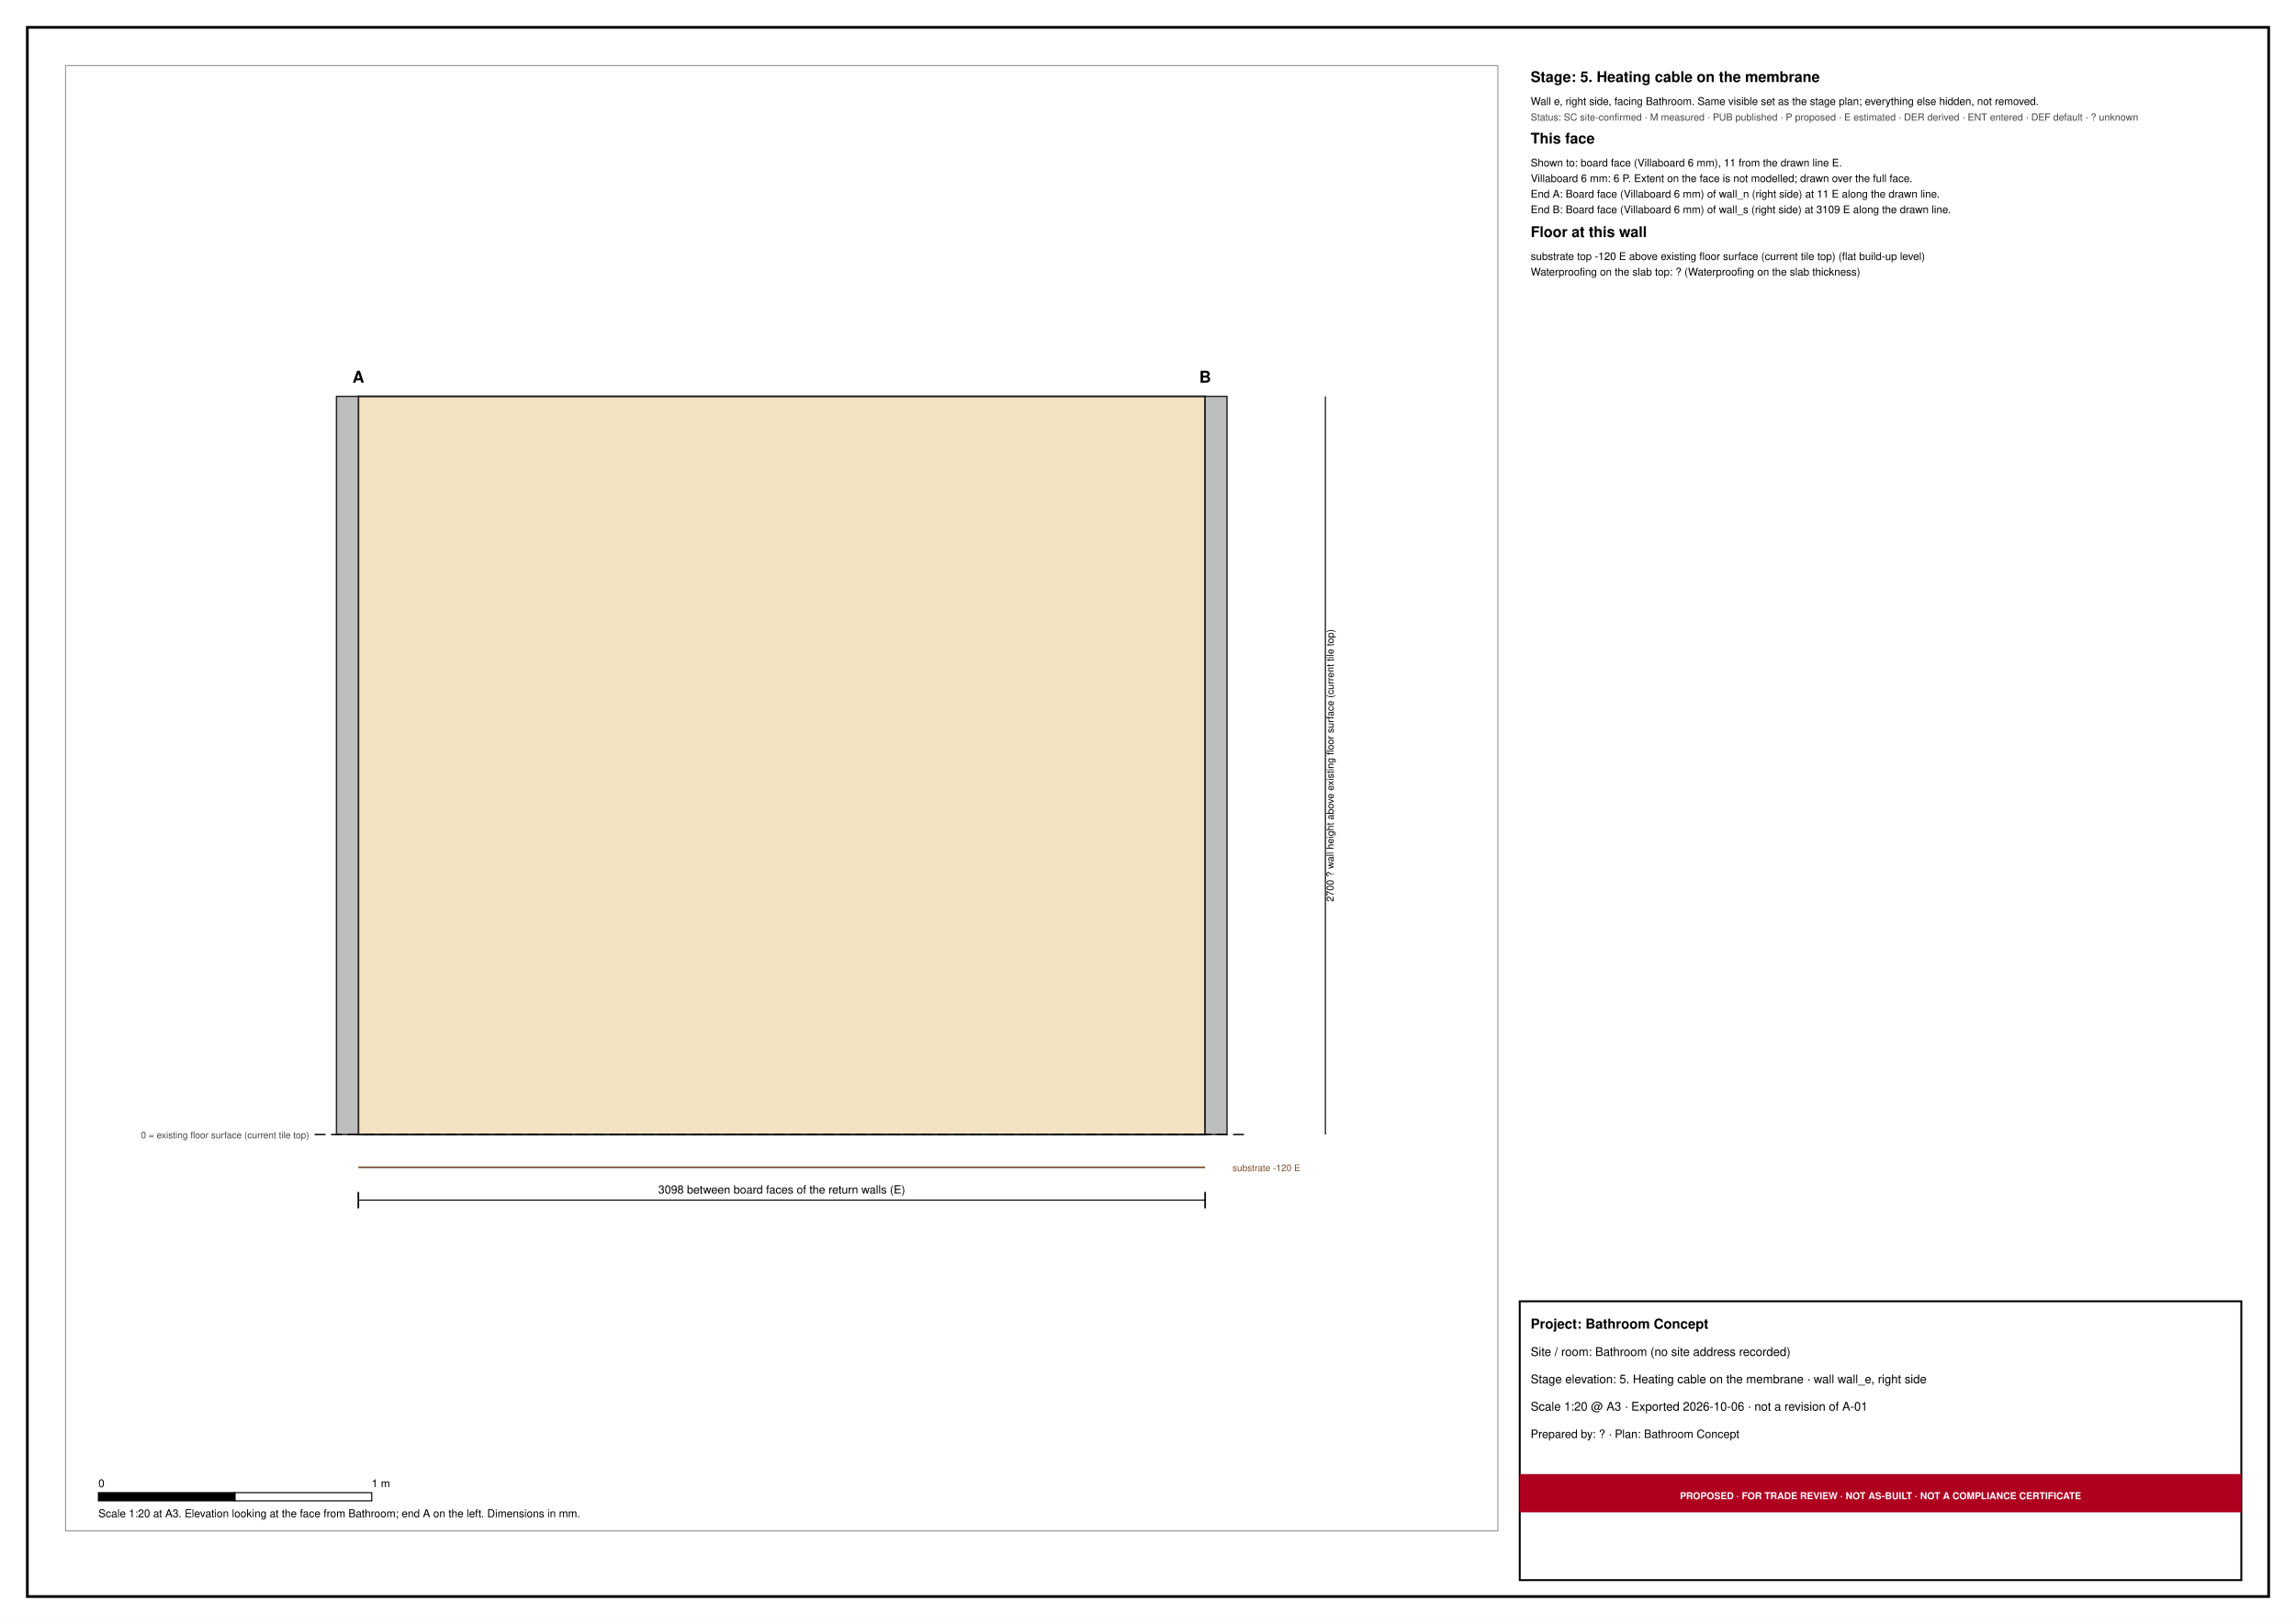
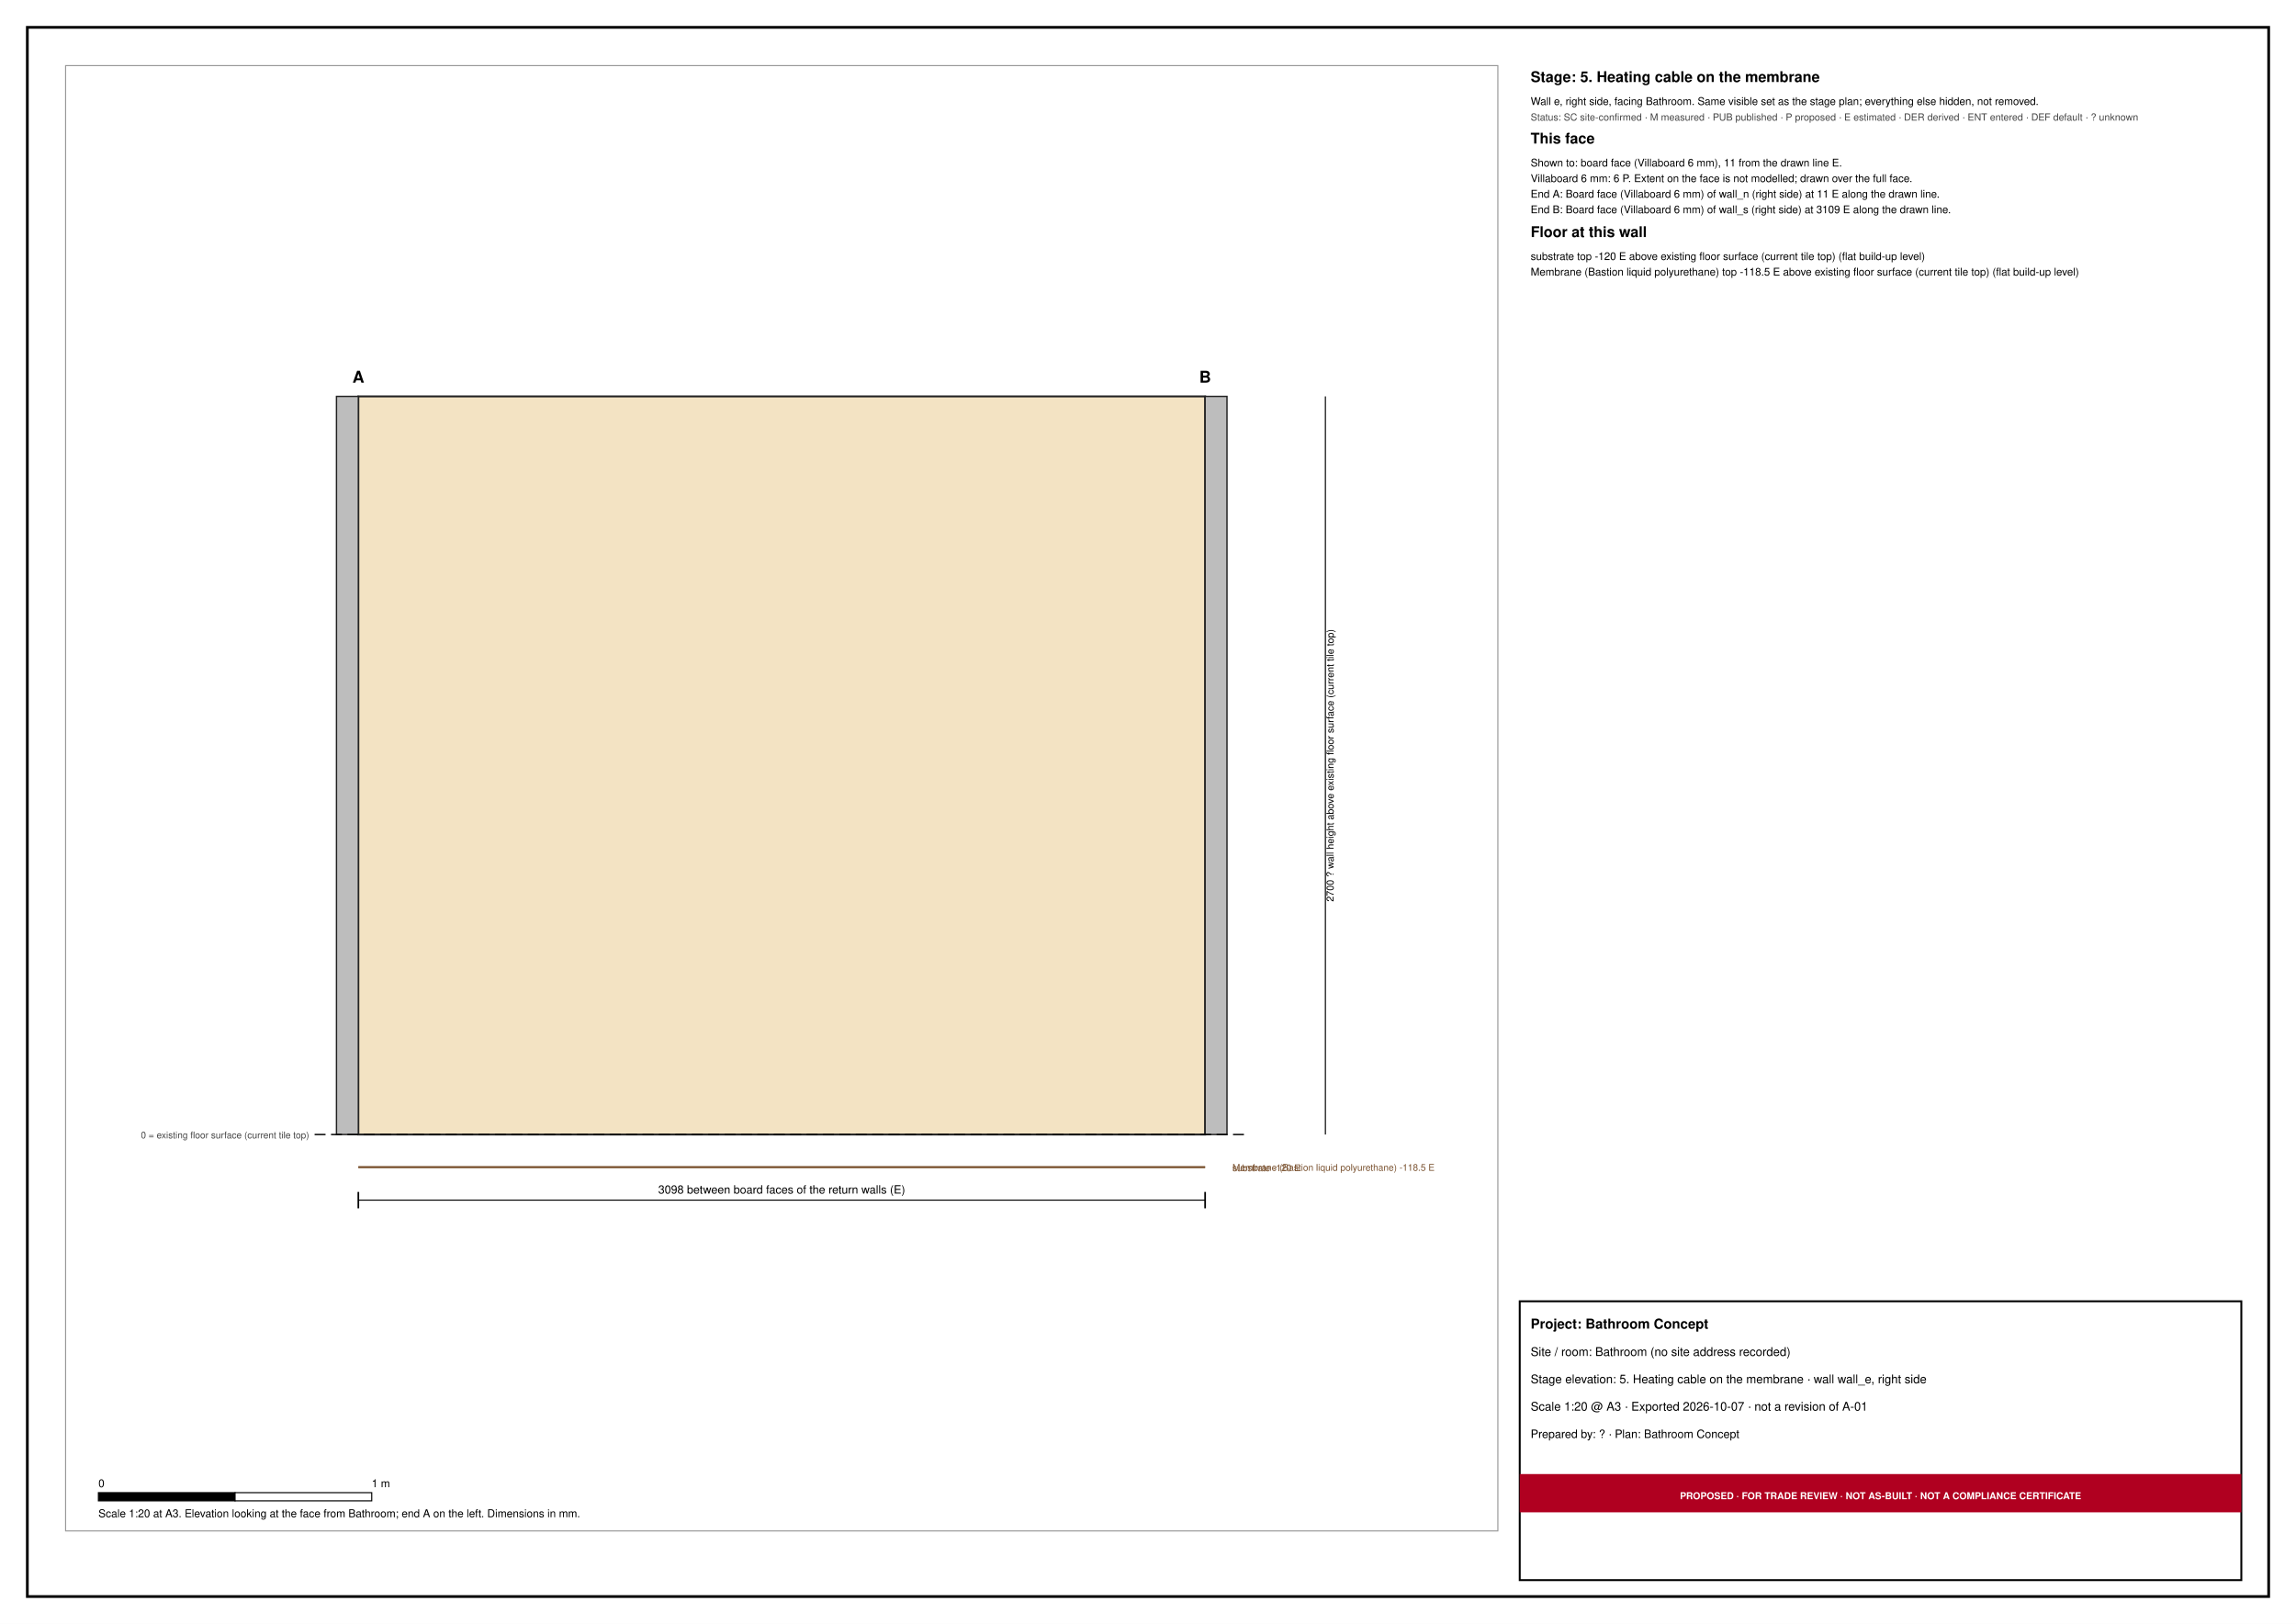
<svg xmlns="http://www.w3.org/2000/svg" width="420mm" height="297mm" viewBox="0 0 420 297" font-family="Helvetica, Arial, sans-serif" data-sheet="stage-elevation" data-wall="wall_e" data-side="right" data-scale="20">
  <rect width="420" height="297" fill="#fff" />
  <rect x="5" y="5" width="410" height="287" fill="none" stroke="#000" stroke-width="0.5" />
  <rect x="12" y="12" width="262" height="268" fill="none" stroke="#999" stroke-width="0.2" />
  <rect x="65.55" y="72.5" width="154.9" height="135" fill="#f3e3c3" stroke="#222" stroke-width="0.35" data-element="wall:wall_e:right:wall_e_board" />
  <rect x="61.55" y="72.5" width="4" height="135" fill="#bdbdbd" stroke="#222" stroke-width="0.25" />
  <rect x="220.45" y="72.5" width="4" height="135" fill="#bdbdbd" stroke="#222" stroke-width="0.25" />
  <text x="65.55" y="70" font-size="3" font-weight="bold" text-anchor="middle">A</text>
  <text x="220.45" y="70" font-size="3" font-weight="bold" text-anchor="middle">B</text>
  <line x1="65.55" y1="213.5" x2="220.45" y2="213.5" stroke="#7a5230" stroke-width="0.3" data-element="room:bathroom:substrate" />
  <text x="225.45" y="214.2" font-size="1.7" fill="#7a5230">substrate -120 E</text>
+   <line x1="65.55" y1="213.43" x2="220.45" y2="213.43" stroke="#7a5230" stroke-width="0.3" data-element="room:bathroom:floor:floor_membrane" />
+   <text x="225.45" y="214.13" font-size="1.7" fill="#7a5230">Membrane (Bastion liquid polyurethane) -118.5 E</text>
  <line x1="57.55" y1="207.5" x2="228.45" y2="207.5" stroke="#000" stroke-width="0.25" stroke-dasharray="2 1" />
  <text x="56.55" y="208.2" font-size="1.7" text-anchor="end" fill="#444">0 = existing floor surface (current tile top)</text>
  <line x1="65.55" y1="219.5" x2="220.45" y2="219.5" stroke="#000" stroke-width="0.2" />
  <line x1="65.55" y1="218" x2="65.55" y2="221" stroke="#000" stroke-width="0.3" />
  <line x1="220.45" y1="218" x2="220.45" y2="221" stroke="#000" stroke-width="0.3" />
  <text x="143" y="218.3" font-size="2.1" text-anchor="middle" data-dim="run">3098 between board faces of the return walls (E)</text>
  <line x1="242.45" y1="207.5" x2="242.45" y2="72.5" stroke="#000" stroke-width="0.2" />
  <text x="243.95" y="140" font-size="1.8" transform="rotate(-90 243.95 140)" text-anchor="middle">2700 ? wall height above existing floor surface (current tile top)</text>
  <rect x="18" y="273" width="25" height="1.5" fill="#000" stroke="#000" stroke-width="0.2" />
  <rect x="43" y="273" width="25" height="1.5" fill="#fff" stroke="#000" stroke-width="0.2" />
  <text x="18" y="272" font-size="2">0</text>
  <text x="68" y="272" font-size="2">1 m</text>
  <text x="18" y="277.5" font-size="2">Scale 1:20 at A3. Elevation looking at the face from Bathroom; end A on the left. Dimensions in mm.</text>
  <text x="280" y="15" font-size="2.7" font-weight="bold">Stage: 5. Heating cable on the membrane</text>
  <text x="280" y="19.2" font-size="1.95">Wall e, right side, facing Bathroom. Same visible set as the stage plan; everything else hidden, not removed.</text>
  <text x="280" y="22.05" font-size="1.8" fill="#444">Status: SC site-confirmed · M measured · PUB published · P proposed · E estimated · DER derived · ENT entered · DEF default · ? unknown</text>
  <text x="280" y="26.25" font-size="2.7" font-weight="bold">This face</text>
  <text x="280" y="30.45" font-size="1.95">Shown to: board face (Villaboard 6 mm), 11 from the drawn line E.</text>
  <text x="280" y="33.3" font-size="1.95">Villaboard 6 mm: 6 P. Extent on the face is not modelled; drawn over the full face.</text>
  <text x="280" y="36.15" font-size="1.95">End A: Board face (Villaboard 6 mm) of wall_n (right side) at 11 E along the drawn line.</text>
  <text x="280" y="39" font-size="1.95">End B: Board face (Villaboard 6 mm) of wall_s (right side) at 3109 E along the drawn line.</text>
  <text x="280" y="43.35" font-size="2.7" font-weight="bold">Floor at this wall</text>
  <text x="280" y="47.55" font-size="1.95">substrate top -120 E above existing floor surface (current tile top) (flat build-up level)</text>
-   <text x="280" y="50.4" font-size="1.95">Waterproofing on the slab top: ? (Waterproofing on the slab thickness)</text>
+   <text x="280" y="50.4" font-size="1.95">Membrane (Bastion liquid polyurethane) top -118.5 E above existing floor surface (current tile top) (flat build-up level)</text>
  <rect x="278" y="238" width="132" height="51" fill="none" stroke="#000" stroke-width="0.35" />
  <text x="280" y="243" font-size="2.5" font-weight="bold">Project: Bathroom Concept</text>
  <text x="280" y="248" font-size="2.2">Site / room: Bathroom (no site address recorded)</text>
  <text x="280" y="253" font-size="2.2">Stage elevation: 5. Heating cable on the membrane · wall wall_e, right side</text>
-   <text x="280" y="258" font-size="2.2">Scale 1:20 @ A3 · Exported 2026-10-06 · not a revision of A-01</text>
+   <text x="280" y="258" font-size="2.2">Scale 1:20 @ A3 · Exported 2026-10-07 · not a revision of A-01</text>
  <text x="280" y="263" font-size="2.1">Prepared by: ? · Plan: Bathroom Concept</text>
  <text x="280" y="268" font-size="2" />
  <rect x="278" y="269.6" width="132" height="7" fill="#b00020" />
  <text x="344" y="274.2" font-size="1.75" text-anchor="middle" fill="#fff" font-weight="bold">PROPOSED · FOR TRADE REVIEW · NOT AS-BUILT · NOT A COMPLIANCE CERTIFICATE</text>
</svg>
